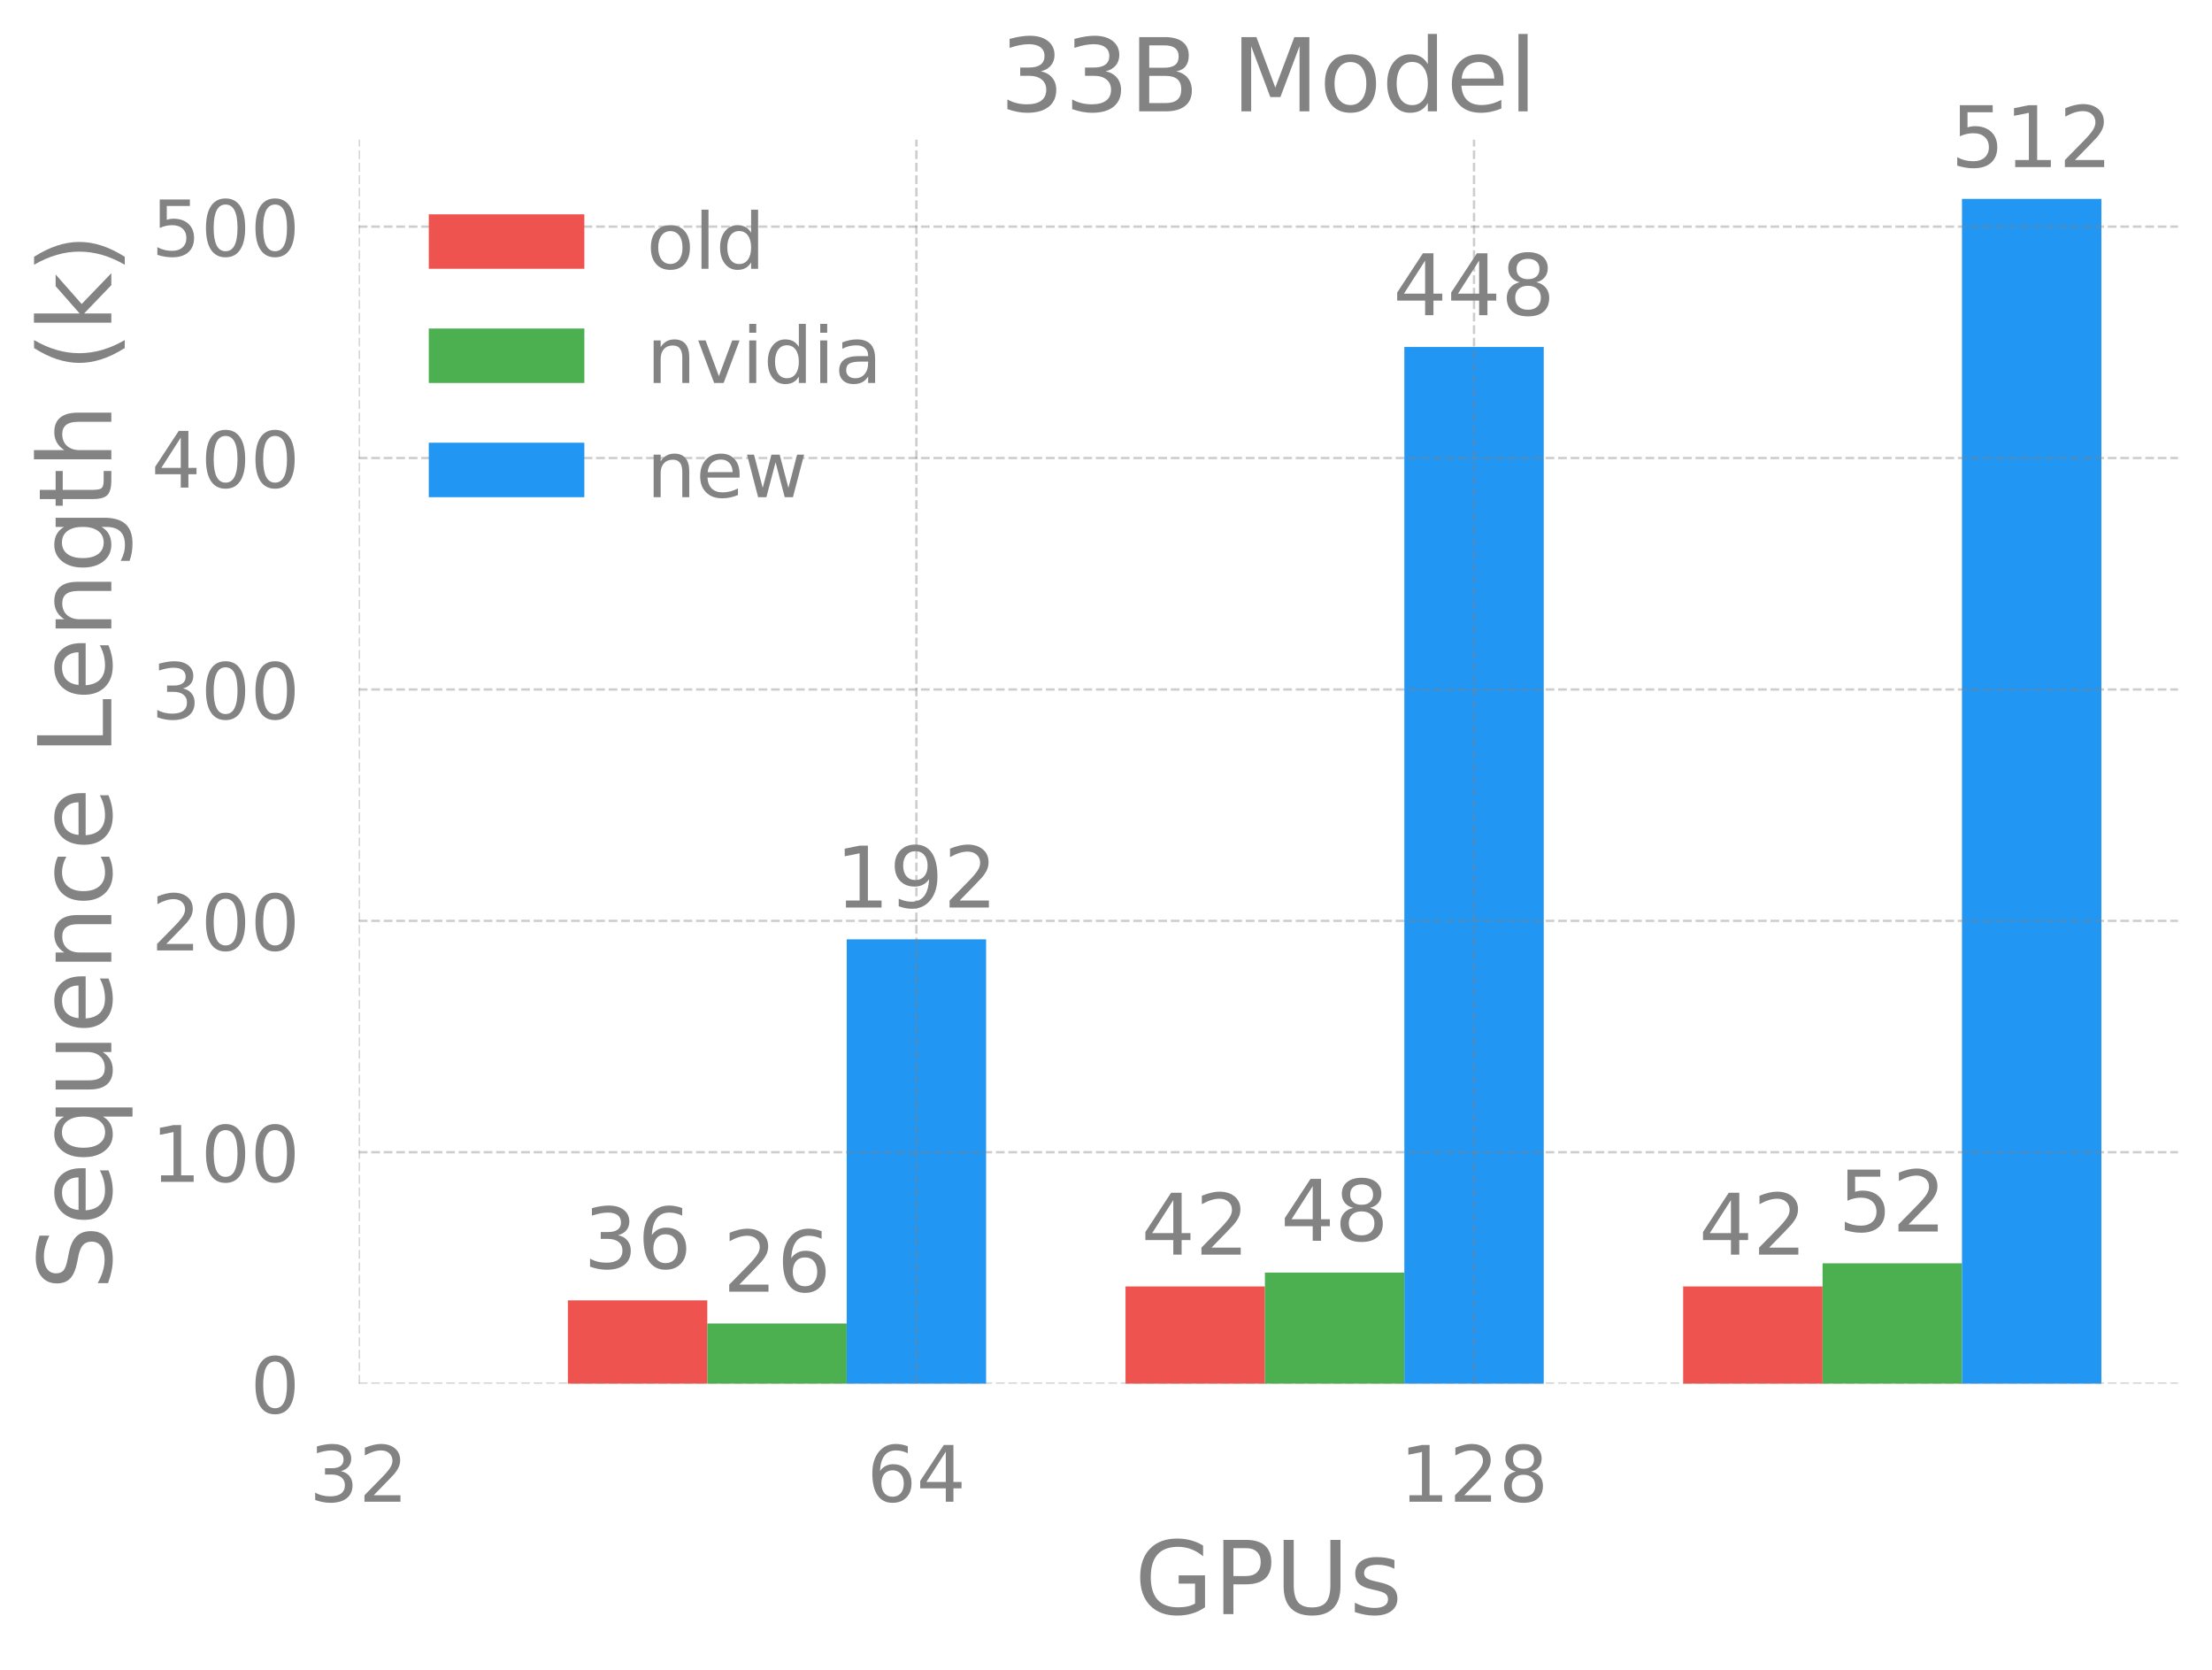
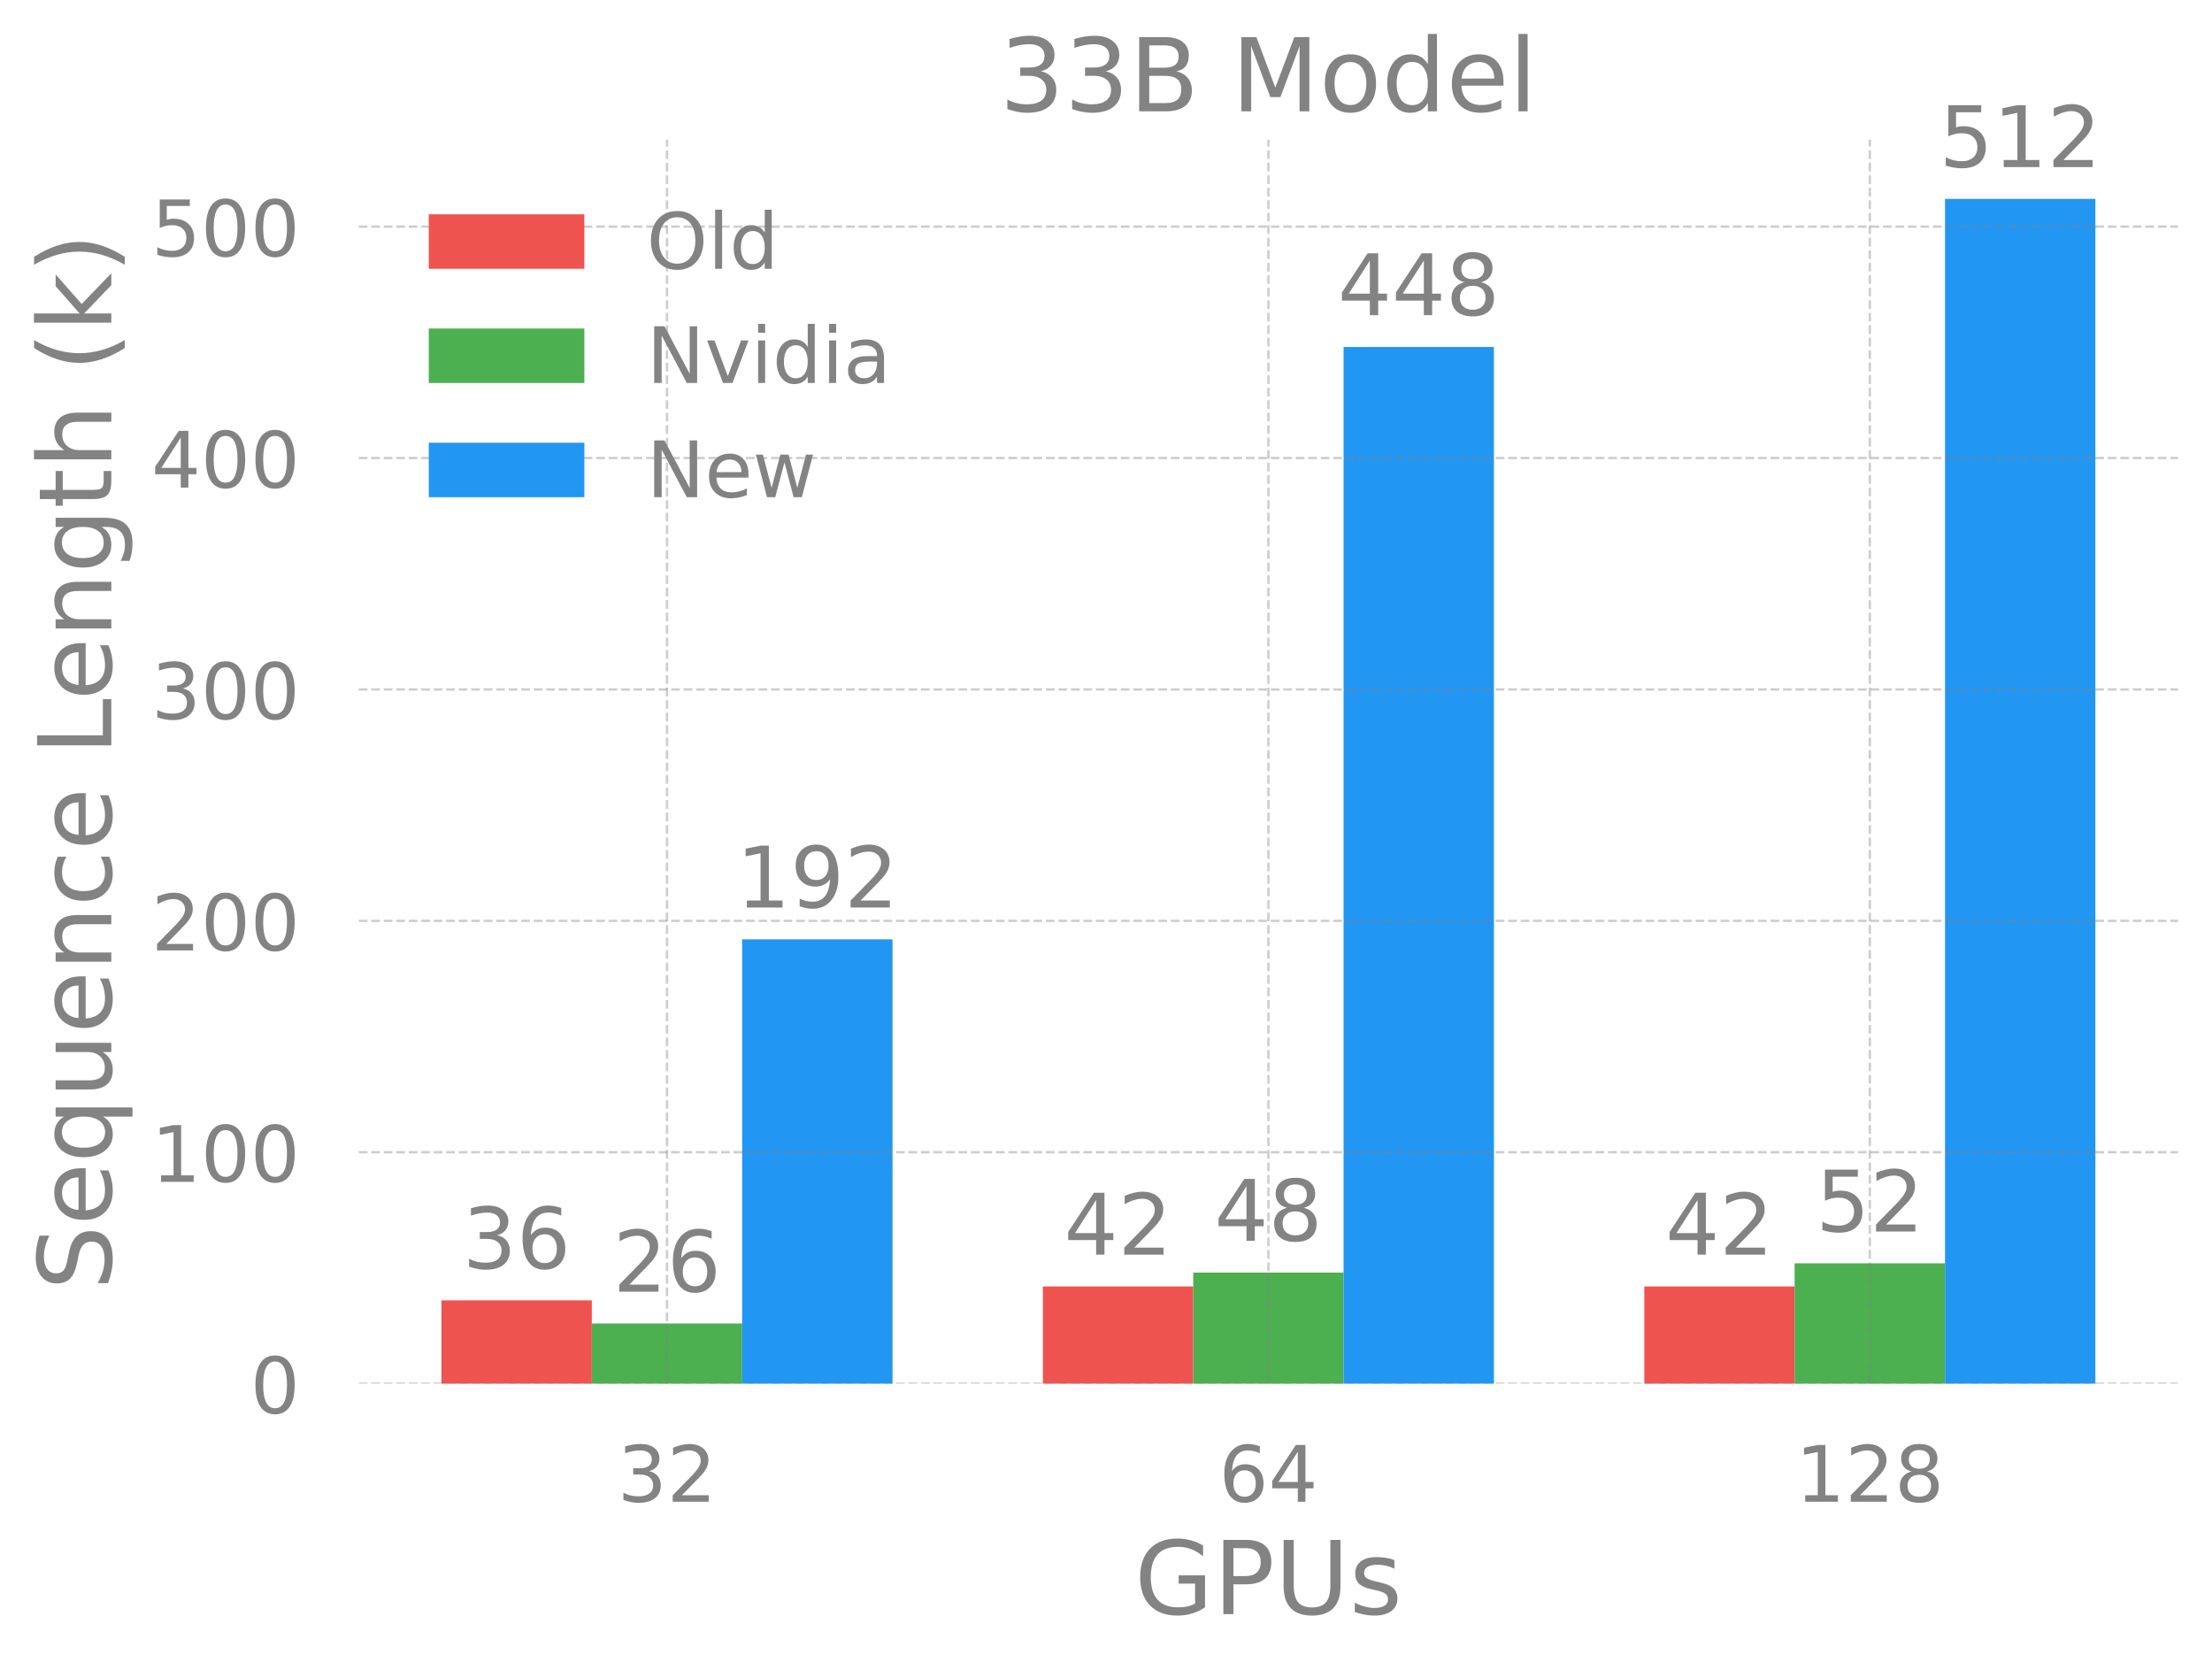
<svg xmlns="http://www.w3.org/2000/svg" xmlns:xlink="http://www.w3.org/1999/xlink" width="469.2pt" height="354pt" viewBox="0 0 469.2 354" version="1.1">
  <defs>
    <style type="text/css">*{stroke-linejoin: round; stroke-linecap: butt}</style>
  </defs>
  <g id="figure_1">
    <g id="patch_1">
      <path d="M 0 354  L 469.2 354  L 469.2 0  L 0 0  L 0 354  z " style="fill: none" />
    </g>
    <g id="axes_1">
      <g id="patch_2">
        <path d="M 76.099 293.426  L 462 293.426  L 462 29.613  L 76.099 29.613  L 76.099 293.426  z " style="fill: none" />
      </g>
      <g id="patch_3">
-         <path d="M 120.455 293.426  L 150.026 293.426  L 150.026 275.76  L 120.455 275.76  z " clip-path="url(#peeebbd2932)" style="fill: #ef5350" />
+         <path d="M 93.64 293.426  L 125.533 293.426  L 125.533 275.76  L 93.64 275.76  z " clip-path="url(#p4349c05ba1)" style="fill: #ef5350" />
      </g>
      <g id="patch_4">
-         <path d="M 238.739 293.426  L 268.31 293.426  L 268.31 272.815  L 238.739 272.815  z " clip-path="url(#peeebbd2932)" style="fill: #ef5350" />
+         <path d="M 221.21 293.426  L 253.103 293.426  L 253.103 272.815  L 221.21 272.815  z " clip-path="url(#p4349c05ba1)" style="fill: #ef5350" />
      </g>
      <g id="patch_5">
-         <path d="M 357.023 293.426  L 386.594 293.426  L 386.594 272.815  L 357.023 272.815  z " clip-path="url(#peeebbd2932)" style="fill: #ef5350" />
+         <path d="M 348.781 293.426  L 380.673 293.426  L 380.673 272.815  L 348.781 272.815  z " clip-path="url(#p4349c05ba1)" style="fill: #ef5350" />
      </g>
      <g id="patch_6">
-         <path d="M 150.026 293.426  L 179.597 293.426  L 179.597 280.667  L 150.026 280.667  z " clip-path="url(#peeebbd2932)" style="fill: #4caf50" />
+         <path d="M 125.533 293.426  L 157.425 293.426  L 157.425 280.667  L 125.533 280.667  z " clip-path="url(#p4349c05ba1)" style="fill: #4caf50" />
      </g>
      <g id="patch_7">
-         <path d="M 268.31 293.426  L 297.881 293.426  L 297.881 269.871  L 268.31 269.871  z " clip-path="url(#peeebbd2932)" style="fill: #4caf50" />
+         <path d="M 253.103 293.426  L 284.996 293.426  L 284.996 269.871  L 253.103 269.871  z " clip-path="url(#p4349c05ba1)" style="fill: #4caf50" />
      </g>
      <g id="patch_8">
-         <path d="M 386.594 293.426  L 416.165 293.426  L 416.165 267.908  L 386.594 267.908  z " clip-path="url(#peeebbd2932)" style="fill: #4caf50" />
+         <path d="M 380.673 293.426  L 412.566 293.426  L 412.566 267.908  L 380.673 267.908  z " clip-path="url(#p4349c05ba1)" style="fill: #4caf50" />
      </g>
      <g id="patch_9">
-         <path d="M 179.597 293.426  L 209.168 293.426  L 209.168 199.207  L 179.597 199.207  z " clip-path="url(#peeebbd2932)" style="fill: #2196f3" />
+         <path d="M 157.425 293.426  L 189.318 293.426  L 189.318 199.207  L 157.425 199.207  z " clip-path="url(#p4349c05ba1)" style="fill: #2196f3" />
      </g>
      <g id="patch_10">
-         <path d="M 297.881 293.426  L 327.452 293.426  L 327.452 73.581  L 297.881 73.581  z " clip-path="url(#peeebbd2932)" style="fill: #2196f3" />
+         <path d="M 284.996 293.426  L 316.888 293.426  L 316.888 73.581  L 284.996 73.581  z " clip-path="url(#p4349c05ba1)" style="fill: #2196f3" />
      </g>
      <g id="patch_11">
-         <path d="M 416.165 293.426  L 445.736 293.426  L 445.736 42.175  L 416.165 42.175  z " clip-path="url(#peeebbd2932)" style="fill: #2196f3" />
+         <path d="M 412.566 293.426  L 444.459 293.426  L 444.459 42.175  L 412.566 42.175  z " clip-path="url(#p4349c05ba1)" style="fill: #2196f3" />
      </g>
      <g id="matplotlib.axis_1">
        <g id="xtick_1">
          <g id="line2d_1">
-             <path d="M 76.099 293.426  L 76.099 29.613  " clip-path="url(#peeebbd2932)" style="fill: none; stroke-dasharray: 1.85,0.8; stroke-dashoffset: 0; stroke: #838383; stroke-opacity: 0.4; stroke-width: 0.5" />
+             <path d="M 141.479 293.426  L 141.479 29.613  " clip-path="url(#p4349c05ba1)" style="fill: none; stroke-dasharray: 1.85,0.8; stroke-dashoffset: 0; stroke: #838383; stroke-opacity: 0.4; stroke-width: 0.5" />
          </g>
          <g id="line2d_2">
            <defs>
-               <path id="m35b08cb735" d="M 0 0  L 0 9  " style="stroke: #000000; stroke-opacity: 0; stroke-width: 1.875" />
-             </defs>
-             <g>
-               <use xlink:href="#m35b08cb735" x="76.099" y="293.426" style="fill-opacity: 0; stroke: #000000; stroke-opacity: 0; stroke-width: 1.875" />
+               <path id="m643002c87a" d="M 0 0  L 0 9  " style="stroke: #000000; stroke-opacity: 0; stroke-width: 1.875" />
+             </defs>
+             <g>
+               <use xlink:href="#m643002c87a" x="141.479" y="293.426" style="fill-opacity: 0; stroke: #000000; stroke-opacity: 0; stroke-width: 1.875" />
            </g>
          </g>
          <g id="text_1">
-             <g style="fill: #838383" transform="translate(65.601 318.4633) scale(0.165 -0.165)">
+             <g style="fill: #838383" transform="translate(130.9808 318.4633) scale(0.165 -0.165)">
              <defs>
                <path id="DejaVuSans-33" d="M 2597 2516  Q 3050 2419 3304 2112  Q 3559 1806 3559 1356  Q 3559 666 3084 287  Q 2609 -91 1734 -91  Q 1441 -91 1130 -33  Q 819 25 488 141  L 488 750  Q 750 597 1062 519  Q 1375 441 1716 441  Q 2309 441 2620 675  Q 2931 909 2931 1356  Q 2931 1769 2642 2001  Q 2353 2234 1838 2234  L 1294 2234  L 1294 2753  L 1863 2753  Q 2328 2753 2575 2939  Q 2822 3125 2822 3475  Q 2822 3834 2567 4026  Q 2313 4219 1838 4219  Q 1578 4219 1281 4162  Q 984 4106 628 3988  L 628 4550  Q 988 4650 1302 4700  Q 1616 4750 1894 4750  Q 2613 4750 3031 4423  Q 3450 4097 3450 3541  Q 3450 3153 3228 2886  Q 3006 2619 2597 2516  z " transform="scale(0.015625)" />
                <path id="DejaVuSans-32" d="M 1228 531  L 3431 531  L 3431 0  L 469 0  L 469 531  Q 828 903 1448 1529  Q 2069 2156 2228 2338  Q 2531 2678 2651 2914  Q 2772 3150 2772 3378  Q 2772 3750 2511 3984  Q 2250 4219 1831 4219  Q 1534 4219 1204 4116  Q 875 4013 500 3803  L 500 4441  Q 881 4594 1212 4672  Q 1544 4750 1819 4750  Q 2544 4750 2975 4387  Q 3406 4025 3406 3419  Q 3406 3131 3298 2873  Q 3191 2616 2906 2266  Q 2828 2175 2409 1742  Q 1991 1309 1228 531  z " transform="scale(0.015625)" />
              </defs>
              <use xlink:href="#DejaVuSans-33" />
              <use xlink:href="#DejaVuSans-32" x="63.623" />
            </g>
          </g>
        </g>
        <g id="xtick_2">
          <g id="line2d_3">
-             <path d="M 194.383 293.426  L 194.383 29.613  " clip-path="url(#peeebbd2932)" style="fill: none; stroke-dasharray: 1.85,0.8; stroke-dashoffset: 0; stroke: #838383; stroke-opacity: 0.4; stroke-width: 0.5" />
+             <path d="M 269.049 293.426  L 269.049 29.613  " clip-path="url(#p4349c05ba1)" style="fill: none; stroke-dasharray: 1.85,0.8; stroke-dashoffset: 0; stroke: #838383; stroke-opacity: 0.4; stroke-width: 0.5" />
          </g>
          <g id="line2d_4">
            <g>
-               <use xlink:href="#m35b08cb735" x="194.383" y="293.426" style="fill-opacity: 0; stroke: #000000; stroke-opacity: 0; stroke-width: 1.875" />
+               <use xlink:href="#m643002c87a" x="269.049" y="293.426" style="fill-opacity: 0; stroke: #000000; stroke-opacity: 0; stroke-width: 1.875" />
            </g>
          </g>
          <g id="text_2">
-             <g style="fill: #838383" transform="translate(183.8846 318.4633) scale(0.165 -0.165)">
+             <g style="fill: #838383" transform="translate(258.5512 318.4633) scale(0.165 -0.165)">
              <defs>
                <path id="DejaVuSans-36" d="M 2113 2584  Q 1688 2584 1439 2293  Q 1191 2003 1191 1497  Q 1191 994 1439 701  Q 1688 409 2113 409  Q 2538 409 2786 701  Q 3034 994 3034 1497  Q 3034 2003 2786 2293  Q 2538 2584 2113 2584  z M 3366 4563  L 3366 3988  Q 3128 4100 2886 4159  Q 2644 4219 2406 4219  Q 1781 4219 1451 3797  Q 1122 3375 1075 2522  Q 1259 2794 1537 2939  Q 1816 3084 2150 3084  Q 2853 3084 3261 2657  Q 3669 2231 3669 1497  Q 3669 778 3244 343  Q 2819 -91 2113 -91  Q 1303 -91 875 529  Q 447 1150 447 2328  Q 447 3434 972 4092  Q 1497 4750 2381 4750  Q 2619 4750 2861 4703  Q 3103 4656 3366 4563  z " transform="scale(0.015625)" />
                <path id="DejaVuSans-34" d="M 2419 4116  L 825 1625  L 2419 1625  L 2419 4116  z M 2253 4666  L 3047 4666  L 3047 1625  L 3713 1625  L 3713 1100  L 3047 1100  L 3047 0  L 2419 0  L 2419 1100  L 313 1100  L 313 1709  L 2253 4666  z " transform="scale(0.015625)" />
              </defs>
              <use xlink:href="#DejaVuSans-36" />
              <use xlink:href="#DejaVuSans-34" x="63.623" />
            </g>
          </g>
        </g>
        <g id="xtick_3">
          <g id="line2d_5">
-             <path d="M 312.666 293.426  L 312.666 29.613  " clip-path="url(#peeebbd2932)" style="fill: none; stroke-dasharray: 1.85,0.8; stroke-dashoffset: 0; stroke: #838383; stroke-opacity: 0.4; stroke-width: 0.5" />
+             <path d="M 396.62 293.426  L 396.62 29.613  " clip-path="url(#p4349c05ba1)" style="fill: none; stroke-dasharray: 1.85,0.8; stroke-dashoffset: 0; stroke: #838383; stroke-opacity: 0.4; stroke-width: 0.5" />
          </g>
          <g id="line2d_6">
            <g>
-               <use xlink:href="#m35b08cb735" x="312.666" y="293.426" style="fill-opacity: 0; stroke: #000000; stroke-opacity: 0; stroke-width: 1.875" />
+               <use xlink:href="#m643002c87a" x="396.62" y="293.426" style="fill-opacity: 0; stroke: #000000; stroke-opacity: 0; stroke-width: 1.875" />
            </g>
          </g>
          <g id="text_3">
-             <g style="fill: #838383" transform="translate(296.9192 318.4633) scale(0.165 -0.165)">
+             <g style="fill: #838383" transform="translate(380.8725 318.4633) scale(0.165 -0.165)">
              <defs>
                <path id="DejaVuSans-31" d="M 794 531  L 1825 531  L 1825 4091  L 703 3866  L 703 4441  L 1819 4666  L 2450 4666  L 2450 531  L 3481 531  L 3481 0  L 794 0  L 794 531  z " transform="scale(0.015625)" />
                <path id="DejaVuSans-38" d="M 2034 2216  Q 1584 2216 1326 1975  Q 1069 1734 1069 1313  Q 1069 891 1326 650  Q 1584 409 2034 409  Q 2484 409 2743 651  Q 3003 894 3003 1313  Q 3003 1734 2745 1975  Q 2488 2216 2034 2216  z M 1403 2484  Q 997 2584 770 2862  Q 544 3141 544 3541  Q 544 4100 942 4425  Q 1341 4750 2034 4750  Q 2731 4750 3128 4425  Q 3525 4100 3525 3541  Q 3525 3141 3298 2862  Q 3072 2584 2669 2484  Q 3125 2378 3379 2068  Q 3634 1759 3634 1313  Q 3634 634 3220 271  Q 2806 -91 2034 -91  Q 1263 -91 848 271  Q 434 634 434 1313  Q 434 1759 690 2068  Q 947 2378 1403 2484  z M 1172 3481  Q 1172 3119 1398 2916  Q 1625 2713 2034 2713  Q 2441 2713 2670 2916  Q 2900 3119 2900 3481  Q 2900 3844 2670 4047  Q 2441 4250 2034 4250  Q 1625 4250 1398 4047  Q 1172 3844 1172 3481  z " transform="scale(0.015625)" />
              </defs>
              <use xlink:href="#DejaVuSans-31" />
              <use xlink:href="#DejaVuSans-32" x="63.623" />
              <use xlink:href="#DejaVuSans-38" x="127.246" />
            </g>
          </g>
        </g>
        <g id="text_4">
          <g style="fill: #838383" transform="translate(240.6386 342.3074) scale(0.216 -0.216)">
            <defs>
              <path id="DejaVuSans-47" d="M 3809 666  L 3809 1919  L 2778 1919  L 2778 2438  L 4434 2438  L 4434 434  Q 4069 175 3628 42  Q 3188 -91 2688 -91  Q 1594 -91 976 548  Q 359 1188 359 2328  Q 359 3472 976 4111  Q 1594 4750 2688 4750  Q 3144 4750 3555 4637  Q 3966 4525 4313 4306  L 4313 3634  Q 3963 3931 3569 4081  Q 3175 4231 2741 4231  Q 1884 4231 1454 3753  Q 1025 3275 1025 2328  Q 1025 1384 1454 906  Q 1884 428 2741 428  Q 3075 428 3337 486  Q 3600 544 3809 666  z " transform="scale(0.015625)" />
              <path id="DejaVuSans-50" d="M 1259 4147  L 1259 2394  L 2053 2394  Q 2494 2394 2734 2622  Q 2975 2850 2975 3272  Q 2975 3691 2734 3919  Q 2494 4147 2053 4147  L 1259 4147  z M 628 4666  L 2053 4666  Q 2838 4666 3239 4311  Q 3641 3956 3641 3272  Q 3641 2581 3239 2228  Q 2838 1875 2053 1875  L 1259 1875  L 1259 0  L 628 0  L 628 4666  z " transform="scale(0.015625)" />
              <path id="DejaVuSans-55" d="M 556 4666  L 1191 4666  L 1191 1831  Q 1191 1081 1462 751  Q 1734 422 2344 422  Q 2950 422 3222 751  Q 3494 1081 3494 1831  L 3494 4666  L 4128 4666  L 4128 1753  Q 4128 841 3676 375  Q 3225 -91 2344 -91  Q 1459 -91 1007 375  Q 556 841 556 1753  L 556 4666  z " transform="scale(0.015625)" />
              <path id="DejaVuSans-73" d="M 2834 3397  L 2834 2853  Q 2591 2978 2328 3040  Q 2066 3103 1784 3103  Q 1356 3103 1142 2972  Q 928 2841 928 2578  Q 928 2378 1081 2264  Q 1234 2150 1697 2047  L 1894 2003  Q 2506 1872 2764 1633  Q 3022 1394 3022 966  Q 3022 478 2636 193  Q 2250 -91 1575 -91  Q 1294 -91 989 -36  Q 684 19 347 128  L 347 722  Q 666 556 975 473  Q 1284 391 1588 391  Q 1994 391 2212 530  Q 2431 669 2431 922  Q 2431 1156 2273 1281  Q 2116 1406 1581 1522  L 1381 1569  Q 847 1681 609 1914  Q 372 2147 372 2553  Q 372 3047 722 3315  Q 1072 3584 1716 3584  Q 2034 3584 2315 3537  Q 2597 3491 2834 3397  z " transform="scale(0.015625)" />
            </defs>
            <use xlink:href="#DejaVuSans-47" />
            <use xlink:href="#DejaVuSans-50" x="77.49" />
            <use xlink:href="#DejaVuSans-55" x="137.793" />
            <use xlink:href="#DejaVuSans-73" x="210.986" />
          </g>
        </g>
      </g>
      <g id="matplotlib.axis_2">
        <g id="ytick_1">
          <g id="line2d_7">
-             <path d="M 76.099 293.426  L 462 293.426  " clip-path="url(#peeebbd2932)" style="fill: none; stroke-dasharray: 1.85,0.8; stroke-dashoffset: 0; stroke: #838383; stroke-opacity: 0.4; stroke-width: 0.5" />
+             <path d="M 76.099 293.426  L 462 293.426  " clip-path="url(#p4349c05ba1)" style="fill: none; stroke-dasharray: 1.85,0.8; stroke-dashoffset: 0; stroke: #838383; stroke-opacity: 0.4; stroke-width: 0.5" />
          </g>
          <g id="line2d_8">
            <defs>
-               <path id="m98a19b4110" d="M 0 0  L -9 0  " style="stroke: #000000; stroke-opacity: 0; stroke-width: 1.875" />
-             </defs>
-             <g>
-               <use xlink:href="#m98a19b4110" x="76.099" y="293.426" style="fill-opacity: 0; stroke: #000000; stroke-opacity: 0; stroke-width: 1.875" />
+               <path id="m9f32f10530" d="M 0 0  L -9 0  " style="stroke: #000000; stroke-opacity: 0; stroke-width: 1.875" />
+             </defs>
+             <g>
+               <use xlink:href="#m9f32f10530" x="76.099" y="293.426" style="fill-opacity: 0; stroke: #000000; stroke-opacity: 0; stroke-width: 1.875" />
            </g>
          </g>
          <g id="text_5">
            <g style="fill: #838383" transform="translate(53.101 299.6946) scale(0.165 -0.165)">
              <defs>
                <path id="DejaVuSans-30" d="M 2034 4250  Q 1547 4250 1301 3770  Q 1056 3291 1056 2328  Q 1056 1369 1301 889  Q 1547 409 2034 409  Q 2525 409 2770 889  Q 3016 1369 3016 2328  Q 3016 3291 2770 3770  Q 2525 4250 2034 4250  z M 2034 4750  Q 2819 4750 3233 4129  Q 3647 3509 3647 2328  Q 3647 1150 3233 529  Q 2819 -91 2034 -91  Q 1250 -91 836 529  Q 422 1150 422 2328  Q 422 3509 836 4129  Q 1250 4750 2034 4750  z " transform="scale(0.015625)" />
              </defs>
              <use xlink:href="#DejaVuSans-30" />
            </g>
          </g>
        </g>
        <g id="ytick_2">
          <g id="line2d_9">
-             <path d="M 76.099 244.353  L 462 244.353  " clip-path="url(#peeebbd2932)" style="fill: none; stroke-dasharray: 1.85,0.8; stroke-dashoffset: 0; stroke: #838383; stroke-opacity: 0.4; stroke-width: 0.5" />
+             <path d="M 76.099 244.353  L 462 244.353  " clip-path="url(#p4349c05ba1)" style="fill: none; stroke-dasharray: 1.85,0.8; stroke-dashoffset: 0; stroke: #838383; stroke-opacity: 0.4; stroke-width: 0.5" />
          </g>
          <g id="line2d_10">
            <g>
-               <use xlink:href="#m98a19b4110" x="76.099" y="244.353" style="fill-opacity: 0; stroke: #000000; stroke-opacity: 0; stroke-width: 1.875" />
+               <use xlink:href="#m9f32f10530" x="76.099" y="244.353" style="fill-opacity: 0; stroke: #000000; stroke-opacity: 0; stroke-width: 1.875" />
            </g>
          </g>
          <g id="text_6">
            <g style="fill: #838383" transform="translate(32.10475 250.6222) scale(0.165 -0.165)">
              <use xlink:href="#DejaVuSans-31" />
              <use xlink:href="#DejaVuSans-30" x="63.623" />
              <use xlink:href="#DejaVuSans-30" x="127.246" />
            </g>
          </g>
        </g>
        <g id="ytick_3">
          <g id="line2d_11">
-             <path d="M 76.099 195.281  L 462 195.281  " clip-path="url(#peeebbd2932)" style="fill: none; stroke-dasharray: 1.85,0.8; stroke-dashoffset: 0; stroke: #838383; stroke-opacity: 0.4; stroke-width: 0.5" />
+             <path d="M 76.099 195.281  L 462 195.281  " clip-path="url(#p4349c05ba1)" style="fill: none; stroke-dasharray: 1.85,0.8; stroke-dashoffset: 0; stroke: #838383; stroke-opacity: 0.4; stroke-width: 0.5" />
          </g>
          <g id="line2d_12">
            <g>
-               <use xlink:href="#m98a19b4110" x="76.099" y="195.281" style="fill-opacity: 0; stroke: #000000; stroke-opacity: 0; stroke-width: 1.875" />
+               <use xlink:href="#m9f32f10530" x="76.099" y="195.281" style="fill-opacity: 0; stroke: #000000; stroke-opacity: 0; stroke-width: 1.875" />
            </g>
          </g>
          <g id="text_7">
            <g style="fill: #838383" transform="translate(32.10475 201.5498) scale(0.165 -0.165)">
              <use xlink:href="#DejaVuSans-32" />
              <use xlink:href="#DejaVuSans-30" x="63.623" />
              <use xlink:href="#DejaVuSans-30" x="127.246" />
            </g>
          </g>
        </g>
        <g id="ytick_4">
          <g id="line2d_13">
-             <path d="M 76.099 146.209  L 462 146.209  " clip-path="url(#peeebbd2932)" style="fill: none; stroke-dasharray: 1.85,0.8; stroke-dashoffset: 0; stroke: #838383; stroke-opacity: 0.4; stroke-width: 0.5" />
+             <path d="M 76.099 146.209  L 462 146.209  " clip-path="url(#p4349c05ba1)" style="fill: none; stroke-dasharray: 1.85,0.8; stroke-dashoffset: 0; stroke: #838383; stroke-opacity: 0.4; stroke-width: 0.5" />
          </g>
          <g id="line2d_14">
            <g>
-               <use xlink:href="#m98a19b4110" x="76.099" y="146.209" style="fill-opacity: 0; stroke: #000000; stroke-opacity: 0; stroke-width: 1.875" />
+               <use xlink:href="#m9f32f10530" x="76.099" y="146.209" style="fill-opacity: 0; stroke: #000000; stroke-opacity: 0; stroke-width: 1.875" />
            </g>
          </g>
          <g id="text_8">
            <g style="fill: #838383" transform="translate(32.10475 152.4774) scale(0.165 -0.165)">
              <use xlink:href="#DejaVuSans-33" />
              <use xlink:href="#DejaVuSans-30" x="63.623" />
              <use xlink:href="#DejaVuSans-30" x="127.246" />
            </g>
          </g>
        </g>
        <g id="ytick_5">
          <g id="line2d_15">
-             <path d="M 76.099 97.136  L 462 97.136  " clip-path="url(#peeebbd2932)" style="fill: none; stroke-dasharray: 1.85,0.8; stroke-dashoffset: 0; stroke: #838383; stroke-opacity: 0.4; stroke-width: 0.5" />
+             <path d="M 76.099 97.136  L 462 97.136  " clip-path="url(#p4349c05ba1)" style="fill: none; stroke-dasharray: 1.85,0.8; stroke-dashoffset: 0; stroke: #838383; stroke-opacity: 0.4; stroke-width: 0.5" />
          </g>
          <g id="line2d_16">
            <g>
-               <use xlink:href="#m98a19b4110" x="76.099" y="97.136" style="fill-opacity: 0; stroke: #000000; stroke-opacity: 0; stroke-width: 1.875" />
+               <use xlink:href="#m9f32f10530" x="76.099" y="97.136" style="fill-opacity: 0; stroke: #000000; stroke-opacity: 0; stroke-width: 1.875" />
            </g>
          </g>
          <g id="text_9">
            <g style="fill: #838383" transform="translate(32.10475 103.405) scale(0.165 -0.165)">
              <use xlink:href="#DejaVuSans-34" />
              <use xlink:href="#DejaVuSans-30" x="63.623" />
              <use xlink:href="#DejaVuSans-30" x="127.246" />
            </g>
          </g>
        </g>
        <g id="ytick_6">
          <g id="line2d_17">
-             <path d="M 76.099 48.064  L 462 48.064  " clip-path="url(#peeebbd2932)" style="fill: none; stroke-dasharray: 1.85,0.8; stroke-dashoffset: 0; stroke: #838383; stroke-opacity: 0.4; stroke-width: 0.5" />
+             <path d="M 76.099 48.064  L 462 48.064  " clip-path="url(#p4349c05ba1)" style="fill: none; stroke-dasharray: 1.85,0.8; stroke-dashoffset: 0; stroke: #838383; stroke-opacity: 0.4; stroke-width: 0.5" />
          </g>
          <g id="line2d_18">
            <g>
-               <use xlink:href="#m98a19b4110" x="76.099" y="48.064" style="fill-opacity: 0; stroke: #000000; stroke-opacity: 0; stroke-width: 1.875" />
+               <use xlink:href="#m9f32f10530" x="76.099" y="48.064" style="fill-opacity: 0; stroke: #000000; stroke-opacity: 0; stroke-width: 1.875" />
            </g>
          </g>
          <g id="text_10">
            <g style="fill: #838383" transform="translate(32.10475 54.33256) scale(0.165 -0.165)">
              <defs>
                <path id="DejaVuSans-35" d="M 691 4666  L 3169 4666  L 3169 4134  L 1269 4134  L 1269 2991  Q 1406 3038 1543 3061  Q 1681 3084 1819 3084  Q 2600 3084 3056 2656  Q 3513 2228 3513 1497  Q 3513 744 3044 326  Q 2575 -91 1722 -91  Q 1428 -91 1123 -41  Q 819 9 494 109  L 494 744  Q 775 591 1075 516  Q 1375 441 1709 441  Q 2250 441 2565 725  Q 2881 1009 2881 1497  Q 2881 1984 2565 2268  Q 2250 2553 1709 2553  Q 1456 2553 1204 2497  Q 953 2441 691 2322  L 691 4666  z " transform="scale(0.015625)" />
              </defs>
              <use xlink:href="#DejaVuSans-35" />
              <use xlink:href="#DejaVuSans-30" x="63.623" />
              <use xlink:href="#DejaVuSans-30" x="127.246" />
            </g>
          </g>
        </g>
        <g id="text_11">
          <g style="fill: #838383" transform="translate(23.61263 273.5946) rotate(-90) scale(0.216 -0.216)">
            <defs>
              <path id="DejaVuSans-53" d="M 3425 4513  L 3425 3897  Q 3066 4069 2747 4153  Q 2428 4238 2131 4238  Q 1616 4238 1336 4038  Q 1056 3838 1056 3469  Q 1056 3159 1242 3001  Q 1428 2844 1947 2747  L 2328 2669  Q 3034 2534 3370 2195  Q 3706 1856 3706 1288  Q 3706 609 3251 259  Q 2797 -91 1919 -91  Q 1588 -91 1214 -16  Q 841 59 441 206  L 441 856  Q 825 641 1194 531  Q 1563 422 1919 422  Q 2459 422 2753 634  Q 3047 847 3047 1241  Q 3047 1584 2836 1778  Q 2625 1972 2144 2069  L 1759 2144  Q 1053 2284 737 2584  Q 422 2884 422 3419  Q 422 4038 858 4394  Q 1294 4750 2059 4750  Q 2388 4750 2728 4690  Q 3069 4631 3425 4513  z " transform="scale(0.015625)" />
              <path id="DejaVuSans-65" d="M 3597 1894  L 3597 1613  L 953 1613  Q 991 1019 1311 708  Q 1631 397 2203 397  Q 2534 397 2845 478  Q 3156 559 3463 722  L 3463 178  Q 3153 47 2828 -22  Q 2503 -91 2169 -91  Q 1331 -91 842 396  Q 353 884 353 1716  Q 353 2575 817 3079  Q 1281 3584 2069 3584  Q 2775 3584 3186 3129  Q 3597 2675 3597 1894  z M 3022 2063  Q 3016 2534 2758 2815  Q 2500 3097 2075 3097  Q 1594 3097 1305 2825  Q 1016 2553 972 2059  L 3022 2063  z " transform="scale(0.015625)" />
              <path id="DejaVuSans-71" d="M 947 1747  Q 947 1113 1208 752  Q 1469 391 1925 391  Q 2381 391 2643 752  Q 2906 1113 2906 1747  Q 2906 2381 2643 2742  Q 2381 3103 1925 3103  Q 1469 3103 1208 2742  Q 947 2381 947 1747  z M 2906 525  Q 2725 213 2448 61  Q 2172 -91 1784 -91  Q 1150 -91 751 415  Q 353 922 353 1747  Q 353 2572 751 3078  Q 1150 3584 1784 3584  Q 2172 3584 2448 3432  Q 2725 3281 2906 2969  L 2906 3500  L 3481 3500  L 3481 -1331  L 2906 -1331  L 2906 525  z " transform="scale(0.015625)" />
              <path id="DejaVuSans-75" d="M 544 1381  L 544 3500  L 1119 3500  L 1119 1403  Q 1119 906 1312 657  Q 1506 409 1894 409  Q 2359 409 2629 706  Q 2900 1003 2900 1516  L 2900 3500  L 3475 3500  L 3475 0  L 2900 0  L 2900 538  Q 2691 219 2414 64  Q 2138 -91 1772 -91  Q 1169 -91 856 284  Q 544 659 544 1381  z M 1991 3584  L 1991 3584  z " transform="scale(0.015625)" />
              <path id="DejaVuSans-6e" d="M 3513 2113  L 3513 0  L 2938 0  L 2938 2094  Q 2938 2591 2744 2837  Q 2550 3084 2163 3084  Q 1697 3084 1428 2787  Q 1159 2491 1159 1978  L 1159 0  L 581 0  L 581 3500  L 1159 3500  L 1159 2956  Q 1366 3272 1645 3428  Q 1925 3584 2291 3584  Q 2894 3584 3203 3211  Q 3513 2838 3513 2113  z " transform="scale(0.015625)" />
              <path id="DejaVuSans-63" d="M 3122 3366  L 3122 2828  Q 2878 2963 2633 3030  Q 2388 3097 2138 3097  Q 1578 3097 1268 2742  Q 959 2388 959 1747  Q 959 1106 1268 751  Q 1578 397 2138 397  Q 2388 397 2633 464  Q 2878 531 3122 666  L 3122 134  Q 2881 22 2623 -34  Q 2366 -91 2075 -91  Q 1284 -91 818 406  Q 353 903 353 1747  Q 353 2603 823 3093  Q 1294 3584 2113 3584  Q 2378 3584 2631 3529  Q 2884 3475 3122 3366  z " transform="scale(0.015625)" />
              <path id="DejaVuSans-20" transform="scale(0.015625)" />
              <path id="DejaVuSans-4c" d="M 628 4666  L 1259 4666  L 1259 531  L 3531 531  L 3531 0  L 628 0  L 628 4666  z " transform="scale(0.015625)" />
              <path id="DejaVuSans-67" d="M 2906 1791  Q 2906 2416 2648 2759  Q 2391 3103 1925 3103  Q 1463 3103 1205 2759  Q 947 2416 947 1791  Q 947 1169 1205 825  Q 1463 481 1925 481  Q 2391 481 2648 825  Q 2906 1169 2906 1791  z M 3481 434  Q 3481 -459 3084 -895  Q 2688 -1331 1869 -1331  Q 1566 -1331 1297 -1286  Q 1028 -1241 775 -1147  L 775 -588  Q 1028 -725 1275 -790  Q 1522 -856 1778 -856  Q 2344 -856 2625 -561  Q 2906 -266 2906 331  L 2906 616  Q 2728 306 2450 153  Q 2172 0 1784 0  Q 1141 0 747 490  Q 353 981 353 1791  Q 353 2603 747 3093  Q 1141 3584 1784 3584  Q 2172 3584 2450 3431  Q 2728 3278 2906 2969  L 2906 3500  L 3481 3500  L 3481 434  z " transform="scale(0.015625)" />
              <path id="DejaVuSans-74" d="M 1172 4494  L 1172 3500  L 2356 3500  L 2356 3053  L 1172 3053  L 1172 1153  Q 1172 725 1289 603  Q 1406 481 1766 481  L 2356 481  L 2356 0  L 1766 0  Q 1100 0 847 248  Q 594 497 594 1153  L 594 3053  L 172 3053  L 172 3500  L 594 3500  L 594 4494  L 1172 4494  z " transform="scale(0.015625)" />
              <path id="DejaVuSans-68" d="M 3513 2113  L 3513 0  L 2938 0  L 2938 2094  Q 2938 2591 2744 2837  Q 2550 3084 2163 3084  Q 1697 3084 1428 2787  Q 1159 2491 1159 1978  L 1159 0  L 581 0  L 581 4863  L 1159 4863  L 1159 2956  Q 1366 3272 1645 3428  Q 1925 3584 2291 3584  Q 2894 3584 3203 3211  Q 3513 2838 3513 2113  z " transform="scale(0.015625)" />
              <path id="DejaVuSans-28" d="M 1984 4856  Q 1566 4138 1362 3434  Q 1159 2731 1159 2009  Q 1159 1288 1364 580  Q 1569 -128 1984 -844  L 1484 -844  Q 1016 -109 783 600  Q 550 1309 550 2009  Q 550 2706 781 3412  Q 1013 4119 1484 4856  L 1984 4856  z " transform="scale(0.015625)" />
              <path id="DejaVuSans-6b" d="M 581 4863  L 1159 4863  L 1159 1991  L 2875 3500  L 3609 3500  L 1753 1863  L 3688 0  L 2938 0  L 1159 1709  L 1159 0  L 581 0  L 581 4863  z " transform="scale(0.015625)" />
              <path id="DejaVuSans-29" d="M 513 4856  L 1013 4856  Q 1481 4119 1714 3412  Q 1947 2706 1947 2009  Q 1947 1309 1714 600  Q 1481 -109 1013 -844  L 513 -844  Q 928 -128 1133 580  Q 1338 1288 1338 2009  Q 1338 2731 1133 3434  Q 928 4138 513 4856  z " transform="scale(0.015625)" />
            </defs>
            <use xlink:href="#DejaVuSans-53" />
            <use xlink:href="#DejaVuSans-65" x="63.477" />
            <use xlink:href="#DejaVuSans-71" x="125" />
            <use xlink:href="#DejaVuSans-75" x="188.477" />
            <use xlink:href="#DejaVuSans-65" x="251.855" />
            <use xlink:href="#DejaVuSans-6e" x="313.379" />
            <use xlink:href="#DejaVuSans-63" x="376.758" />
            <use xlink:href="#DejaVuSans-65" x="431.738" />
            <use xlink:href="#DejaVuSans-20" x="493.262" />
            <use xlink:href="#DejaVuSans-4c" x="525.049" />
            <use xlink:href="#DejaVuSans-65" x="579.012" />
            <use xlink:href="#DejaVuSans-6e" x="640.535" />
            <use xlink:href="#DejaVuSans-67" x="703.914" />
            <use xlink:href="#DejaVuSans-74" x="767.391" />
            <use xlink:href="#DejaVuSans-68" x="806.6" />
            <use xlink:href="#DejaVuSans-20" x="869.979" />
            <use xlink:href="#DejaVuSans-28" x="901.766" />
            <use xlink:href="#DejaVuSans-6b" x="940.779" />
            <use xlink:href="#DejaVuSans-29" x="998.689" />
          </g>
        </g>
      </g>
      <g id="patch_12">
        <path d="M 76.099 293.426  L 76.099 29.613  " style="fill: none" />
      </g>
      <g id="patch_13">
        <path d="M 462 293.426  L 462 29.613  " style="fill: none" />
      </g>
      <g id="patch_14">
        <path d="M 76.099 293.426  L 462 293.426  " style="fill: none" />
      </g>
      <g id="patch_15">
        <path d="M 76.099 29.613  L 462 29.613  " style="fill: none" />
      </g>
      <g id="text_12">
-         <g style="fill: #838383" transform="translate(123.7884 269.0164) scale(0.18 -0.18)">
+         <g style="fill: #838383" transform="translate(98.13385 269.0164) scale(0.18 -0.18)">
          <use xlink:href="#DejaVuSans-33" />
          <use xlink:href="#DejaVuSans-36" x="63.623" />
        </g>
      </g>
      <g id="text_13">
-         <g style="fill: #838383" transform="translate(242.0721 266.072) scale(0.18 -0.18)">
+         <g style="fill: #838383" transform="translate(225.7042 266.072) scale(0.18 -0.18)">
          <use xlink:href="#DejaVuSans-34" />
          <use xlink:href="#DejaVuSans-32" x="63.623" />
        </g>
      </g>
      <g id="text_14">
-         <g style="fill: #838383" transform="translate(360.3557 266.072) scale(0.18 -0.18)">
+         <g style="fill: #838383" transform="translate(353.2746 266.072) scale(0.18 -0.18)">
          <use xlink:href="#DejaVuSans-34" />
          <use xlink:href="#DejaVuSans-32" x="63.623" />
        </g>
      </g>
      <g id="text_15">
-         <g style="fill: #838383" transform="translate(153.3594 273.9236) scale(0.18 -0.18)">
+         <g style="fill: #838383" transform="translate(130.0264 273.9236) scale(0.18 -0.18)">
          <use xlink:href="#DejaVuSans-32" />
          <use xlink:href="#DejaVuSans-36" x="63.623" />
        </g>
      </g>
      <g id="text_16">
-         <g style="fill: #838383" transform="translate(271.643 263.1277) scale(0.18 -0.18)">
+         <g style="fill: #838383" transform="translate(257.5968 263.1277) scale(0.18 -0.18)">
          <use xlink:href="#DejaVuSans-34" />
          <use xlink:href="#DejaVuSans-38" x="63.623" />
        </g>
      </g>
      <g id="text_17">
-         <g style="fill: #838383" transform="translate(389.9267 261.1648) scale(0.18 -0.18)">
+         <g style="fill: #838383" transform="translate(385.1672 261.1648) scale(0.18 -0.18)">
          <use xlink:href="#DejaVuSans-35" />
          <use xlink:href="#DejaVuSans-32" x="63.623" />
        </g>
      </g>
      <g id="text_18">
-         <g style="fill: #838383" transform="translate(177.204 192.4634) scale(0.18 -0.18)">
+         <g style="fill: #838383" transform="translate(156.1928 192.4634) scale(0.18 -0.18)">
          <defs>
            <path id="DejaVuSans-39" d="M 703 97  L 703 672  Q 941 559 1184 500  Q 1428 441 1663 441  Q 2288 441 2617 861  Q 2947 1281 2994 2138  Q 2813 1869 2534 1725  Q 2256 1581 1919 1581  Q 1219 1581 811 2004  Q 403 2428 403 3163  Q 403 3881 828 4315  Q 1253 4750 1959 4750  Q 2769 4750 3195 4129  Q 3622 3509 3622 2328  Q 3622 1225 3098 567  Q 2575 -91 1691 -91  Q 1453 -91 1209 -44  Q 966 3 703 97  z M 1959 2075  Q 2384 2075 2632 2365  Q 2881 2656 2881 3163  Q 2881 3666 2632 3958  Q 2384 4250 1959 4250  Q 1534 4250 1286 3958  Q 1038 3666 1038 3163  Q 1038 2656 1286 2365  Q 1534 2075 1959 2075  z " transform="scale(0.015625)" />
          </defs>
          <use xlink:href="#DejaVuSans-31" />
          <use xlink:href="#DejaVuSans-39" x="63.623" />
          <use xlink:href="#DejaVuSans-32" x="127.246" />
        </g>
      </g>
      <g id="text_19">
-         <g style="fill: #838383" transform="translate(295.4877 66.83806) scale(0.18 -0.18)">
+         <g style="fill: #838383" transform="translate(283.7632 66.83806) scale(0.18 -0.18)">
          <use xlink:href="#DejaVuSans-34" />
          <use xlink:href="#DejaVuSans-34" x="63.623" />
          <use xlink:href="#DejaVuSans-38" x="127.246" />
        </g>
      </g>
      <g id="text_20">
-         <g style="fill: #838383" transform="translate(413.7713 35.43172) scale(0.18 -0.18)">
+         <g style="fill: #838383" transform="translate(411.3335 35.43172) scale(0.18 -0.18)">
          <use xlink:href="#DejaVuSans-35" />
          <use xlink:href="#DejaVuSans-31" x="63.623" />
          <use xlink:href="#DejaVuSans-32" x="127.246" />
        </g>
      </g>
      <g id="text_21">
        <g style="fill: #838383" transform="translate(212.0354 23.61263) scale(0.216 -0.216)">
          <defs>
            <path id="DejaVuSans-42" d="M 1259 2228  L 1259 519  L 2272 519  Q 2781 519 3026 730  Q 3272 941 3272 1375  Q 3272 1813 3026 2020  Q 2781 2228 2272 2228  L 1259 2228  z M 1259 4147  L 1259 2741  L 2194 2741  Q 2656 2741 2882 2914  Q 3109 3088 3109 3444  Q 3109 3797 2882 3972  Q 2656 4147 2194 4147  L 1259 4147  z M 628 4666  L 2241 4666  Q 2963 4666 3353 4366  Q 3744 4066 3744 3513  Q 3744 3084 3544 2831  Q 3344 2578 2956 2516  Q 3422 2416 3680 2098  Q 3938 1781 3938 1306  Q 3938 681 3513 340  Q 3088 0 2303 0  L 628 0  L 628 4666  z " transform="scale(0.015625)" />
            <path id="DejaVuSans-4d" d="M 628 4666  L 1569 4666  L 2759 1491  L 3956 4666  L 4897 4666  L 4897 0  L 4281 0  L 4281 4097  L 3078 897  L 2444 897  L 1241 4097  L 1241 0  L 628 0  L 628 4666  z " transform="scale(0.015625)" />
            <path id="DejaVuSans-6f" d="M 1959 3097  Q 1497 3097 1228 2736  Q 959 2375 959 1747  Q 959 1119 1226 758  Q 1494 397 1959 397  Q 2419 397 2687 759  Q 2956 1122 2956 1747  Q 2956 2369 2687 2733  Q 2419 3097 1959 3097  z M 1959 3584  Q 2709 3584 3137 3096  Q 3566 2609 3566 1747  Q 3566 888 3137 398  Q 2709 -91 1959 -91  Q 1206 -91 779 398  Q 353 888 353 1747  Q 353 2609 779 3096  Q 1206 3584 1959 3584  z " transform="scale(0.015625)" />
            <path id="DejaVuSans-64" d="M 2906 2969  L 2906 4863  L 3481 4863  L 3481 0  L 2906 0  L 2906 525  Q 2725 213 2448 61  Q 2172 -91 1784 -91  Q 1150 -91 751 415  Q 353 922 353 1747  Q 353 2572 751 3078  Q 1150 3584 1784 3584  Q 2172 3584 2448 3432  Q 2725 3281 2906 2969  z M 947 1747  Q 947 1113 1208 752  Q 1469 391 1925 391  Q 2381 391 2643 752  Q 2906 1113 2906 1747  Q 2906 2381 2643 2742  Q 2381 3103 1925 3103  Q 1469 3103 1208 2742  Q 947 2381 947 1747  z " transform="scale(0.015625)" />
            <path id="DejaVuSans-6c" d="M 603 4863  L 1178 4863  L 1178 0  L 603 0  L 603 4863  z " transform="scale(0.015625)" />
          </defs>
          <use xlink:href="#DejaVuSans-33" />
          <use xlink:href="#DejaVuSans-33" x="63.623" />
          <use xlink:href="#DejaVuSans-42" x="127.246" />
          <use xlink:href="#DejaVuSans-20" x="195.85" />
          <use xlink:href="#DejaVuSans-4d" x="227.637" />
          <use xlink:href="#DejaVuSans-6f" x="313.916" />
          <use xlink:href="#DejaVuSans-64" x="375.098" />
          <use xlink:href="#DejaVuSans-65" x="438.574" />
          <use xlink:href="#DejaVuSans-6c" x="500.098" />
        </g>
      </g>
      <g id="legend_1">
        <g id="patch_16">
-           <path d="M 87.649 115.469  L 190.426 115.469  Q 193.726 115.469 193.726 112.169  L 193.726 41.163  Q 193.726 37.863 190.426 37.863  L 87.649 37.863  Q 84.349 37.863 84.349 41.163  L 84.349 112.169  Q 84.349 115.469 87.649 115.469  L 87.649 115.469  z " style="fill: none; opacity: 0.8" />
+           <path d="M 87.649 115.469  L 192.313 115.469  Q 195.613 115.469 195.613 112.169  L 195.613 41.163  Q 195.613 37.863 192.313 37.863  L 87.649 37.863  Q 84.349 37.863 84.349 41.163  L 84.349 112.169  Q 84.349 115.469 87.649 115.469  L 87.649 115.469  z " style="fill: none; opacity: 0.8" />
        </g>
        <g id="patch_17">
          <path d="M 90.949 57  L 123.949 57  L 123.949 45.45  L 90.949 45.45  z " style="fill: #ef5350" />
        </g>
        <g id="text_22">
          <g style="fill: #838383" transform="translate(137.1491 57.00005) scale(0.165 -0.165)">
-             <use xlink:href="#DejaVuSans-6f" />
-             <use xlink:href="#DejaVuSans-6c" x="61.182" />
-             <use xlink:href="#DejaVuSans-64" x="88.965" />
+             <defs>
+               <path id="DejaVuSans-4f" d="M 2522 4238  Q 1834 4238 1429 3725  Q 1025 3213 1025 2328  Q 1025 1447 1429 934  Q 1834 422 2522 422  Q 3209 422 3611 934  Q 4013 1447 4013 2328  Q 4013 3213 3611 3725  Q 3209 4238 2522 4238  z M 2522 4750  Q 3503 4750 4090 4092  Q 4678 3434 4678 2328  Q 4678 1225 4090 567  Q 3503 -91 2522 -91  Q 1538 -91 948 565  Q 359 1222 359 2328  Q 359 3434 948 4092  Q 1538 4750 2522 4750  z " transform="scale(0.015625)" />
+             </defs>
+             <use xlink:href="#DejaVuSans-4f" />
+             <use xlink:href="#DejaVuSans-6c" x="78.711" />
+             <use xlink:href="#DejaVuSans-64" x="106.494" />
          </g>
        </g>
        <g id="patch_18">
          <path d="M 90.949 81.219  L 123.949 81.219  L 123.949 69.669  L 90.949 69.669  z " style="fill: #4caf50" />
        </g>
        <g id="text_23">
          <g style="fill: #838383" transform="translate(137.1491 81.21895) scale(0.165 -0.165)">
            <defs>
+               <path id="DejaVuSans-4e" d="M 628 4666  L 1478 4666  L 3547 763  L 3547 4666  L 4159 4666  L 4159 0  L 3309 0  L 1241 3903  L 1241 0  L 628 0  L 628 4666  z " transform="scale(0.015625)" />
              <path id="DejaVuSans-76" d="M 191 3500  L 800 3500  L 1894 563  L 2988 3500  L 3597 3500  L 2284 0  L 1503 0  L 191 3500  z " transform="scale(0.015625)" />
              <path id="DejaVuSans-69" d="M 603 3500  L 1178 3500  L 1178 0  L 603 0  L 603 3500  z M 603 4863  L 1178 4863  L 1178 4134  L 603 4134  L 603 4863  z " transform="scale(0.015625)" />
              <path id="DejaVuSans-61" d="M 2194 1759  Q 1497 1759 1228 1600  Q 959 1441 959 1056  Q 959 750 1161 570  Q 1363 391 1709 391  Q 2188 391 2477 730  Q 2766 1069 2766 1631  L 2766 1759  L 2194 1759  z M 3341 1997  L 3341 0  L 2766 0  L 2766 531  Q 2569 213 2275 61  Q 1981 -91 1556 -91  Q 1019 -91 701 211  Q 384 513 384 1019  Q 384 1609 779 1909  Q 1175 2209 1959 2209  L 2766 2209  L 2766 2266  Q 2766 2663 2505 2880  Q 2244 3097 1772 3097  Q 1472 3097 1187 3025  Q 903 2953 641 2809  L 641 3341  Q 956 3463 1253 3523  Q 1550 3584 1831 3584  Q 2591 3584 2966 3190  Q 3341 2797 3341 1997  z " transform="scale(0.015625)" />
            </defs>
-             <use xlink:href="#DejaVuSans-6e" />
-             <use xlink:href="#DejaVuSans-76" x="63.379" />
-             <use xlink:href="#DejaVuSans-69" x="122.559" />
-             <use xlink:href="#DejaVuSans-64" x="150.342" />
-             <use xlink:href="#DejaVuSans-69" x="213.818" />
-             <use xlink:href="#DejaVuSans-61" x="241.602" />
+             <use xlink:href="#DejaVuSans-4e" />
+             <use xlink:href="#DejaVuSans-76" x="74.805" />
+             <use xlink:href="#DejaVuSans-69" x="133.984" />
+             <use xlink:href="#DejaVuSans-64" x="161.768" />
+             <use xlink:href="#DejaVuSans-69" x="225.244" />
+             <use xlink:href="#DejaVuSans-61" x="253.027" />
          </g>
        </g>
        <g id="patch_19">
          <path d="M 90.949 105.438  L 123.949 105.438  L 123.949 93.888  L 90.949 93.888  z " style="fill: #2196f3" />
        </g>
        <g id="text_24">
          <g style="fill: #838383" transform="translate(137.1491 105.4379) scale(0.165 -0.165)">
            <defs>
              <path id="DejaVuSans-77" d="M 269 3500  L 844 3500  L 1563 769  L 2278 3500  L 2956 3500  L 3675 769  L 4391 3500  L 4966 3500  L 4050 0  L 3372 0  L 2619 2869  L 1863 0  L 1184 0  L 269 3500  z " transform="scale(0.015625)" />
            </defs>
-             <use xlink:href="#DejaVuSans-6e" />
-             <use xlink:href="#DejaVuSans-65" x="63.379" />
-             <use xlink:href="#DejaVuSans-77" x="124.902" />
+             <use xlink:href="#DejaVuSans-4e" />
+             <use xlink:href="#DejaVuSans-65" x="74.805" />
+             <use xlink:href="#DejaVuSans-77" x="136.328" />
          </g>
        </g>
      </g>
    </g>
  </g>
  <defs>
-     <clipPath id="peeebbd2932">
+     <clipPath id="p4349c05ba1">
      <rect x="76.099" y="29.613" width="385.9" height="263.813" />
    </clipPath>
  </defs>
</svg>
